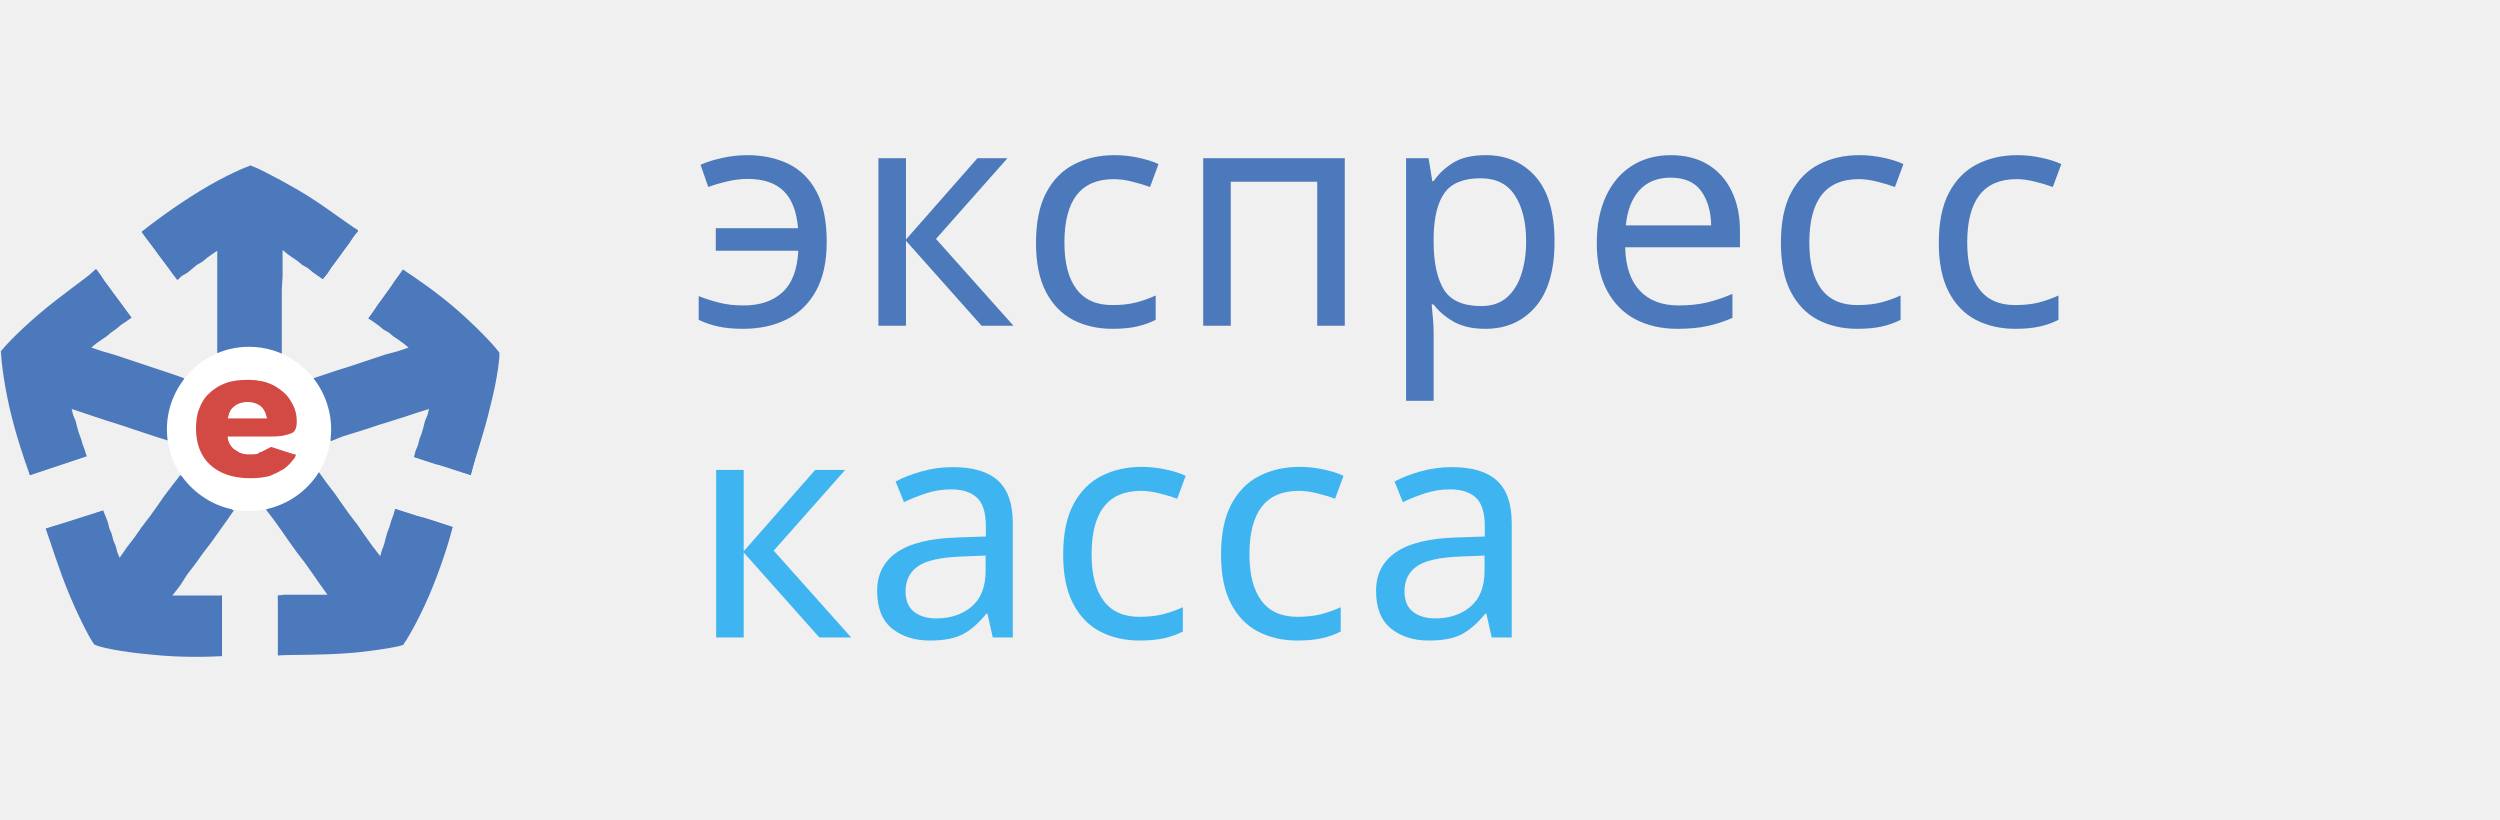
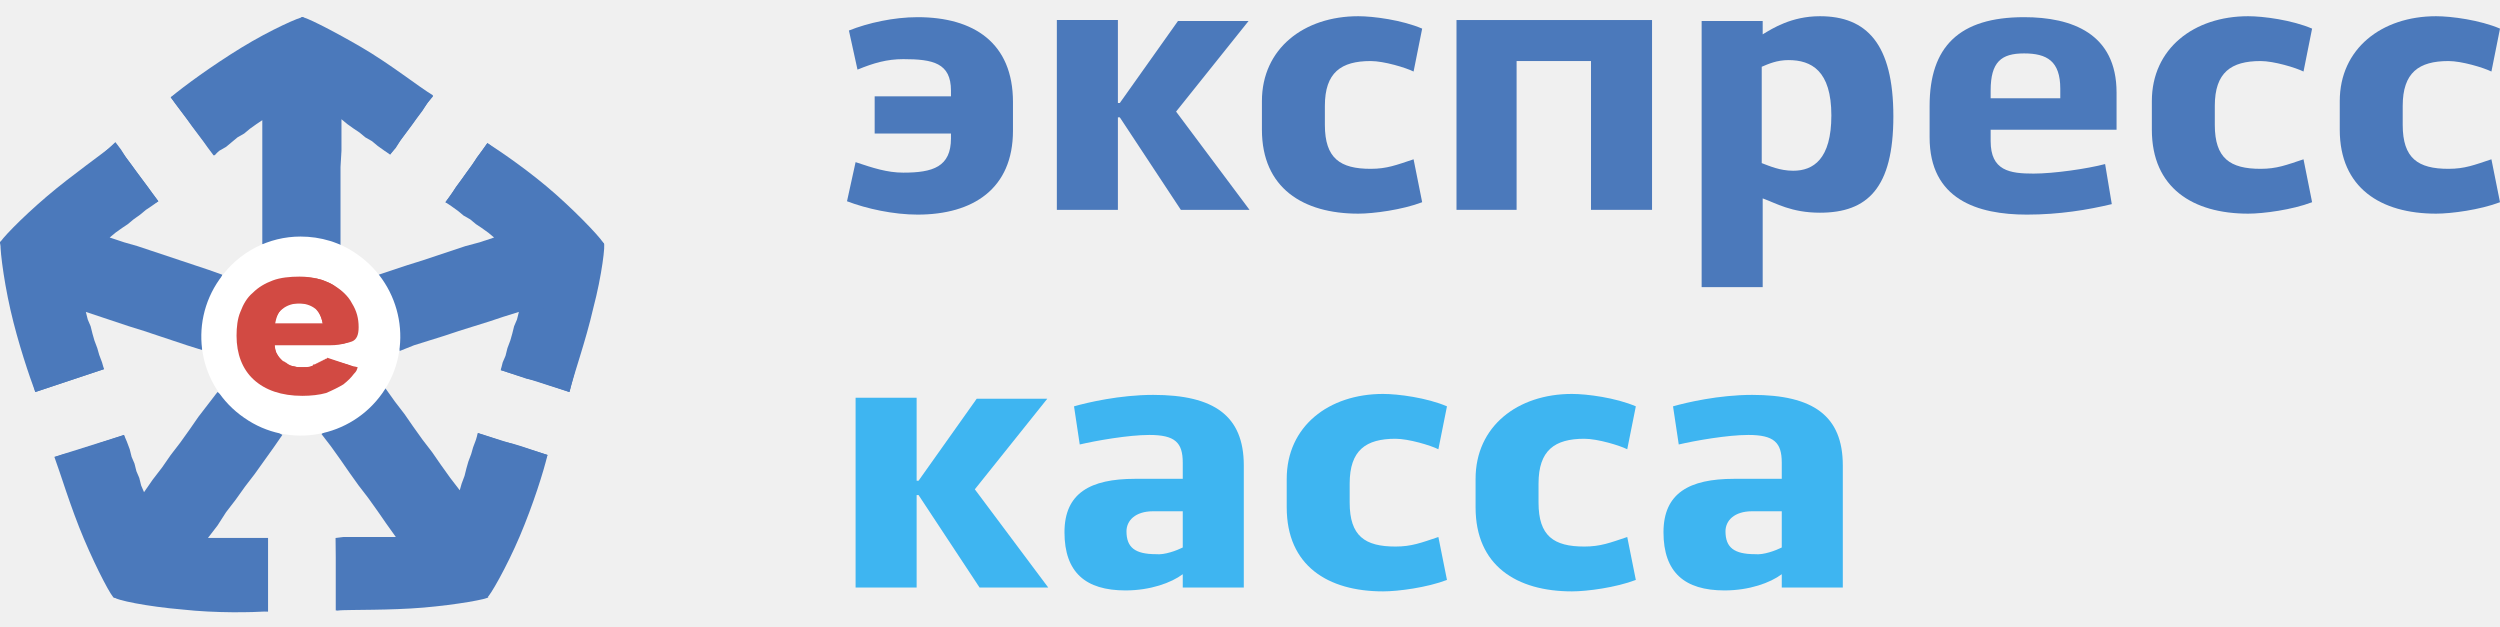
- <svg xmlns="http://www.w3.org/2000/svg" xmlns:ns1="https://boxy-svg.com" version="1.1" id="Layer_1" x="0px" y="0px" viewBox="0 0 317.6 104.1" style="enable-background:new 0 0 317.6 104.1;">
-   <defs>
-     <ns1:grid x="0" y="0" width="88.317" height="81.392" />
-   </defs>
+ <svg xmlns="http://www.w3.org/2000/svg" version="1.1" id="Layer_1" x="0px" y="0px" viewBox="-4070.8 2519.4 262.1 65.7" style="enable-background:new -4070.8 2519.4 262.1 65.7;" xml:space="preserve">
  <style type="text/css">
	.st0{fill:#4B79BB;}
- 	.st1{fill:#D24A43;}
- 	.st2{font-family:'Ekibastuz-Black';}
- 	.st3{font-size:39.741px;}
- 	.st4{letter-spacing:1;}
- 	.st5{fill:#3EB5F1;}
+ 	.st1{fill:#FFFFFF;}
+ 	.st2{fill:#D24A43;}
+ 	.st3{enable-background:new    ;}
+ 	.st4{fill:#3EB5F1;}
</style>
-   <g transform="matrix(1, 0, 0, 1, -21.1, 0.156009)">
+   <g>
    <g>
-       <polyline class="st0" points="54.9,64.6 55.9,65.9 56.9,67.3 57.8,68.6 58.8,70 59.8,71.3 60.8,72.7 61.7,74 62.7,75.4 61.9,75.4 &#10;&#09;&#09;&#09;61.1,75.4 60.3,75.4 59.5,75.4 58.7,75.4 58,75.4 57.2,75.4 56.4,75.5 56.4,76.4 56.4,77.4 56.4,78.3 56.4,79.3 56.4,80.2 &#10;&#09;&#09;&#09;56.4,81.2 56.4,82.1 56.4,83.1 58.4,82.9 60.3,82.7 62.3,82.5 64.3,82.4 66.3,82.2 68.3,82 70.3,81.8 72.3,81.7 73.1,79.8 &#10;&#09;&#09;&#09;73.9,78 74.7,76.1 75.4,74.2 76.2,72.4 77,70.5 77.8,68.7 78.6,66.8 77.7,66.5 76.8,66.2 75.9,65.9 74.9,65.6 74,65.4 73.1,65.1 &#10;&#09;&#09;&#09;72.2,64.8 71.3,64.5 71.1,65.2 70.8,66 70.6,66.7 70.3,67.5 70.1,68.2 69.9,69 69.6,69.8 69.4,70.5 68.4,69.2 67.4,67.8 &#10;&#09;&#09;&#09;66.5,66.5 65.5,65.2 64.5,63.8 63.6,62.5 62.6,61.2 61.6,59.8 &#09;&#09;" />
-       <path class="st0" d="M56.4,75.5c1.7,0.2,5.7,1.5,9.3,3c3.6,1.5,6.7,3,6.7,3.2s-3.3,0.8-6.8,1.1c-3.6,0.3-7.4,0.2-9.1,0.3" />
-       <path class="st0" d="M78.6,66.8c-0.4,1.7-1.5,5.2-2.9,8.5s-3.2,6.4-3.4,6.4c-0.2,0-0.5-3.5-0.8-7.3c-0.2-3.9-0.4-8.1-0.2-9.9" />
+       <polyline class="st0" points="-4037.1,2564.9 -4036.1,2566.2 -4035.1,2567.6 -4034.2,2568.9 -4033.2,2570.3 -4032.2,2571.6     -4031.2,2573 -4030.3,2574.3 -4029.3,2575.7 -4030.1,2575.7 -4030.9,2575.7 -4031.7,2575.7 -4032.5,2575.7 -4033.3,2575.7     -4034,2575.7 -4034.8,2575.7 -4035.6,2575.8 -4035.6,2576.7 -4035.6,2577.7 -4035.6,2578.6 -4035.6,2579.6 -4035.6,2580.5     -4035.6,2581.5 -4035.6,2582.4 -4035.6,2583.4 -4033.6,2583.2 -4031.7,2583 -4029.7,2582.8 -4027.7,2582.7 -4025.7,2582.5     -4023.7,2582.3 -4021.7,2582.1 -4019.7,2582 -4018.9,2580.1 -4018.1,2578.3 -4017.3,2576.4 -4016.6,2574.5 -4015.8,2572.7     -4015,2570.8 -4014.2,2569 -4013.4,2567.1 -4014.3,2566.8 -4015.2,2566.5 -4016.1,2566.2 -4017.1,2565.9 -4018,2565.7     -4018.9,2565.4 -4019.8,2565.1 -4020.7,2564.8 -4020.9,2565.5 -4021.2,2566.3 -4021.4,2567 -4021.7,2567.8 -4021.9,2568.5     -4022.1,2569.3 -4022.4,2570.1 -4022.6,2570.8 -4023.6,2569.5 -4024.6,2568.1 -4025.5,2566.8 -4026.5,2565.5 -4027.5,2564.1     -4028.4,2562.8 -4029.4,2561.5 -4030.4,2560.1   " />
+       <path class="st0" d="M-4035.6,2575.8c1.7,0.2,5.7,1.5,9.3,3c3.6,1.5,6.7,3,6.7,3.2s-3.3,0.8-6.8,1.1c-3.6,0.3-7.4,0.2-9.1,0.3" />
+       <path class="st0" d="M-4013.4,2567.1c-0.4,1.7-1.5,5.2-2.9,8.5c-1.4,3.3-3.2,6.4-3.4,6.4c-0.2,0-0.5-3.5-0.8-7.3    c-0.2-3.9-0.4-8.1-0.2-9.9" />
    </g>
    <g>
-       <polyline class="st0" points="63.1,55.9 64.6,55.3 66.2,54.8 67.8,54.3 69.3,53.8 70.9,53.3 72.5,52.8 74,52.3 75.6,51.8 &#10;&#09;&#09;&#09;75.4,52.6 75.1,53.3 74.9,54.1 74.7,54.8 74.4,55.6 74.2,56.4 73.9,57.1 73.7,57.9 74.6,58.2 75.5,58.5 76.4,58.8 77.3,59 &#10;&#09;&#09;&#09;78.2,59.3 79.1,59.6 80,59.9 80.9,60.2 81.4,58.3 81.8,56.3 82.3,54.4 82.7,52.4 83.2,50.5 83.6,48.5 84.1,46.6 84.5,44.6 &#10;&#09;&#09;&#09;83,43.3 81.5,42 80,40.7 78.4,39.4 76.9,38 75.4,36.7 73.9,35.4 72.3,34.1 71.8,34.8 71.2,35.6 70.7,36.4 70.1,37.2 69.6,37.9 &#10;&#09;&#09;&#09;69,38.7 68.5,39.5 67.9,40.3 68.5,40.7 69.2,41.2 69.8,41.7 70.5,42.1 71.1,42.6 71.7,43 72.4,43.5 73,44 71.5,44.5 70,44.9 &#10;&#09;&#09;&#09;68.5,45.4 67,45.9 65.5,46.4 63.9,46.9 62.4,47.4 60.9,47.9 &#09;&#09;" />
-       <path class="st0" d="M73.7,57.9c0.7-1.6,3.2-5,5.7-7.9c2.5-2.9,4.9-5.4,5.1-5.4s-0.2,3.4-1.1,6.8c-0.8,3.5-2.1,7.1-2.5,8.8" />
-       <path class="st0" d="M72.3,34.1c1.4,0.9,4.5,3,7.2,5.4c2.7,2.4,5.1,5,5,5.2c-0.1,0.2-3.5-0.6-7.2-1.5c-3.7-1-7.9-2.2-9.4-2.9" />
+       <polyline class="st0" points="-4028.9,2556.2 -4027.4,2555.6 -4025.8,2555.1 -4024.2,2554.6 -4022.7,2554.1 -4021.1,2553.6     -4019.5,2553.1 -4018,2552.6 -4016.4,2552.1 -4016.6,2552.9 -4016.9,2553.6 -4017.1,2554.4 -4017.3,2555.1 -4017.6,2555.9     -4017.8,2556.7 -4018.1,2557.4 -4018.3,2558.2 -4017.4,2558.5 -4016.5,2558.8 -4015.6,2559.1 -4014.7,2559.3 -4013.8,2559.6     -4012.9,2559.9 -4012,2560.2 -4011.1,2560.5 -4010.6,2558.6 -4010.2,2556.6 -4009.7,2554.7 -4009.3,2552.7 -4008.8,2550.8     -4008.4,2548.8 -4007.9,2546.9 -4007.5,2544.9 -4009,2543.6 -4010.5,2542.3 -4012,2541 -4013.6,2539.7 -4015.1,2538.3     -4016.6,2537 -4018.1,2535.7 -4019.7,2534.4 -4020.2,2535.1 -4020.8,2535.9 -4021.3,2536.7 -4021.9,2537.5 -4022.4,2538.2     -4023,2539 -4023.5,2539.8 -4024.1,2540.6 -4023.5,2541 -4022.8,2541.5 -4022.2,2542 -4021.5,2542.4 -4020.9,2542.9     -4020.3,2543.3 -4019.6,2543.8 -4019,2544.3 -4020.5,2544.8 -4022,2545.2 -4023.5,2545.7 -4025,2546.2 -4026.5,2546.7     -4028.1,2547.2 -4029.6,2547.7 -4031.1,2548.2   " />
+       <path class="st0" d="M-4018.3,2558.2c0.7-1.6,3.2-5,5.7-7.9c2.5-2.9,4.9-5.4,5.1-5.4c0.2,0-0.2,3.4-1.1,6.8    c-0.8,3.5-2.1,7.1-2.5,8.8" />
+       <path class="st0" d="M-4019.7,2534.4c1.4,0.9,4.5,3,7.2,5.4c2.7,2.4,5.1,5,5,5.2c-0.1,0.2-3.5-0.6-7.2-1.5c-3.7-1-7.9-2.2-9.4-2.9    " />
    </g>
    <g>
-       <polyline class="st0" points="56.9,44.8 56.9,43.2 56.9,41.5 56.9,39.9 56.9,38.2 56.9,36.6 57,34.9 57,33.3 57,31.6 57.6,32.1 &#10;&#09;&#09;&#09;58.3,32.6 58.9,33 59.5,33.5 60.2,33.9 60.8,34.4 61.5,34.9 62.1,35.3 62.7,34.6 63.2,33.8 63.8,33 64.4,32.2 64.9,31.5 &#10;&#09;&#09;&#09;65.5,30.7 66,29.9 66.6,29.2 64.9,28.1 63.2,27.1 61.5,26.1 59.8,25 58,24 56.3,23 54.6,22 52.9,20.9 51.2,22 49.4,23 47.7,24.1 &#10;&#09;&#09;&#09;46,25.1 44.3,26.1 42.5,27.2 40.8,28.2 39.1,29.3 39.6,30 40.2,30.8 40.8,31.6 41.3,32.3 41.9,33.1 42.5,33.9 43,34.6 43.6,35.4 &#10;&#09;&#09;&#09;44.2,34.9 44.9,34.5 45.5,34 46.1,33.5 46.8,33.1 47.4,32.6 48.1,32.1 48.7,31.7 48.7,33.3 48.7,34.9 48.7,36.6 48.7,38.2 &#10;&#09;&#09;&#09;48.7,39.8 48.7,41.5 48.7,43.1 48.7,44.7 &#09;&#09;" />
-       <path class="st0" d="M62.1,35.3c-1.3-1.1-3.8-4.6-5.8-7.9s-3.6-6.3-3.5-6.5s3.1,1.3,6.2,3.1s6.1,4.2,7.6,5.1" />
-       <path class="st0" d="M39.1,29.3c1.3-1.1,4.3-3.3,7.4-5.2c3.1-1.9,6.3-3.3,6.5-3.2c0.2,0.2-1.6,3.1-3.7,6.4    c-2.1,3.3-4.5,6.8-5.6,8.1" />
+       <polyline class="st0" points="-4035.1,2545.1 -4035.1,2543.5 -4035.1,2541.8 -4035.1,2540.2 -4035.1,2538.5 -4035.1,2536.9     -4035,2535.2 -4035,2533.6 -4035,2531.9 -4034.4,2532.4 -4033.7,2532.9 -4033.1,2533.3 -4032.5,2533.8 -4031.8,2534.2     -4031.2,2534.7 -4030.5,2535.2 -4029.9,2535.6 -4029.3,2534.9 -4028.8,2534.1 -4028.2,2533.3 -4027.6,2532.5 -4027.1,2531.8     -4026.5,2531 -4026,2530.2 -4025.4,2529.5 -4027.1,2528.4 -4028.8,2527.4 -4030.5,2526.4 -4032.2,2525.3 -4034,2524.3     -4035.7,2523.3 -4037.4,2522.3 -4039.1,2521.2 -4040.8,2522.3 -4042.6,2523.3 -4044.3,2524.4 -4046,2525.4 -4047.7,2526.4     -4049.5,2527.5 -4051.2,2528.5 -4052.9,2529.6 -4052.4,2530.3 -4051.8,2531.1 -4051.2,2531.9 -4050.7,2532.6 -4050.1,2533.4     -4049.5,2534.2 -4049,2534.9 -4048.4,2535.7 -4047.8,2535.2 -4047.1,2534.8 -4046.5,2534.3 -4045.9,2533.8 -4045.2,2533.4     -4044.6,2532.9 -4043.9,2532.4 -4043.3,2532 -4043.3,2533.6 -4043.3,2535.2 -4043.3,2536.9 -4043.3,2538.5 -4043.3,2540.1     -4043.3,2541.8 -4043.3,2543.4 -4043.3,2545   " />
+       <path class="st0" d="M-4029.9,2535.6c-1.3-1.1-3.8-4.6-5.8-7.9s-3.6-6.3-3.5-6.5c0.1-0.2,3.1,1.3,6.2,3.1c3.1,1.8,6.1,4.2,7.6,5.1    " />
+       <path class="st0" d="M-4052.9,2529.6c1.3-1.1,4.3-3.3,7.4-5.2c3.1-1.9,6.3-3.3,6.5-3.2c0.2,0.2-1.6,3.1-3.7,6.4    c-2.1,3.3-4.5,6.8-5.6,8.1" />
    </g>
    <g>
-       <polyline class="st0" points="44.5,47.9 43.1,47.4 41.6,46.9 40.1,46.4 38.6,45.9 37.1,45.4 35.6,44.9 34.2,44.5 32.7,44 &#10;&#09;&#09;&#09;33.3,43.5 34,43 34.6,42.6 35.2,42.1 35.9,41.6 36.5,41.1 37.1,40.7 37.8,40.2 37.2,39.4 36.7,38.7 36.1,37.9 35.5,37.1 35,36.4 &#10;&#09;&#09;&#09;34.4,35.6 33.9,34.8 33.3,34 31.8,35.4 30.3,36.7 28.8,38 27.3,39.3 25.8,40.6 24.3,41.9 22.7,43.2 21.2,44.5 21.7,46.5 &#10;&#09;&#09;&#09;22.2,48.5 22.6,50.4 23.1,52.4 23.5,54.4 24,56.3 24.4,58.3 24.9,60.2 25.8,59.9 26.7,59.6 27.6,59.3 28.5,59 29.4,58.7 &#10;&#09;&#09;&#09;30.3,58.4 31.2,58.1 32.1,57.8 31.9,57.1 31.6,56.3 31.4,55.6 31.1,54.8 30.9,54.1 30.7,53.3 30.4,52.6 30.2,51.8 31.7,52.3 &#10;&#09;&#09;&#09;33.2,52.8 34.7,53.3 36.3,53.8 37.8,54.3 39.3,54.8 40.8,55.3 42.4,55.8 &#09;&#09;" />
-       <path class="st0" d="M37.8,40.2c-1.5,0.9-5.5,2.2-9.3,3.1s-7.2,1.5-7.3,1.3c-0.1-0.2,2.2-2.6,4.9-4.9c2.7-2.3,5.9-4.5,7.2-5.6" />
-       <path class="st0" d="M24.9,60.2c-0.6-1.6-1.8-5.1-2.6-8.6c-0.8-3.5-1.2-7.1-1-7.2c0.2-0.1,2.5,2.5,4.9,5.5c2.5,3,5.1,6.4,5.9,7.9" />
+       <polyline class="st0" points="-4047.5,2548.2 -4048.9,2547.7 -4050.4,2547.2 -4051.9,2546.7 -4053.4,2546.2 -4054.9,2545.7     -4056.4,2545.2 -4057.8,2544.8 -4059.3,2544.3 -4058.7,2543.8 -4058,2543.3 -4057.4,2542.9 -4056.8,2542.4 -4056.1,2541.9     -4055.5,2541.4 -4054.9,2541 -4054.2,2540.5 -4054.8,2539.7 -4055.3,2539 -4055.9,2538.2 -4056.5,2537.4 -4057,2536.7     -4057.6,2535.9 -4058.1,2535.1 -4058.7,2534.3 -4060.2,2535.7 -4061.7,2537 -4063.2,2538.3 -4064.7,2539.6 -4066.2,2540.9     -4067.7,2542.2 -4069.3,2543.5 -4070.8,2544.8 -4070.3,2546.8 -4069.8,2548.8 -4069.4,2550.7 -4068.9,2552.7 -4068.5,2554.7     -4068,2556.6 -4067.6,2558.6 -4067.1,2560.5 -4066.2,2560.2 -4065.3,2559.9 -4064.4,2559.6 -4063.5,2559.3 -4062.6,2559     -4061.7,2558.7 -4060.8,2558.4 -4059.9,2558.1 -4060.1,2557.4 -4060.4,2556.6 -4060.6,2555.9 -4060.9,2555.1 -4061.1,2554.4     -4061.3,2553.6 -4061.6,2552.9 -4061.8,2552.1 -4060.3,2552.6 -4058.8,2553.1 -4057.3,2553.6 -4055.7,2554.1 -4054.2,2554.6     -4052.7,2555.1 -4051.2,2555.6 -4049.6,2556.1   " />
+       <path class="st0" d="M-4054.2,2540.5c-1.5,0.9-5.5,2.2-9.3,3.1c-3.8,0.9-7.2,1.5-7.3,1.3c-0.1-0.2,2.2-2.6,4.9-4.9    s5.9-4.5,7.2-5.6" />
+       <path class="st0" d="M-4067.1,2560.5c-0.6-1.6-1.8-5.1-2.6-8.6c-0.8-3.5-1.2-7.1-1-7.2c0.2-0.1,2.5,2.5,4.9,5.5    c2.5,3,5.1,6.4,5.9,7.9" />
    </g>
    <g>
-       <polyline class="st0" points="44,60.2 43,61.5 42,62.8 41.1,64.1 40.1,65.5 39.1,66.8 38.2,68.1 37.2,69.4 36.3,70.7 36,70 &#10;&#09;&#09;&#09;35.8,69.2 35.5,68.5 35.3,67.7 35,67 34.8,66.2 34.5,65.4 34.2,64.7 33.3,65 32.4,65.3 31.5,65.6 30.6,65.9 29.7,66.2 28.8,66.5 &#10;&#09;&#09;&#09;27.9,66.7 27,67 27.8,68.9 28.6,70.7 29.4,72.6 30.1,74.4 30.9,76.2 31.7,78.1 32.5,79.9 33.3,81.8 35.3,81.9 37.3,82.1 &#10;&#09;&#09;&#09;39.3,82.3 41.3,82.5 43.3,82.6 45.3,82.8 47.3,83 49.3,83.2 49.3,82.2 49.3,81.2 49.3,80.3 49.3,79.3 49.3,78.4 49.3,77.4 &#10;&#09;&#09;&#09;49.3,76.5 49.3,75.5 48.5,75.5 47.7,75.5 46.9,75.5 46.1,75.5 45.3,75.5 44.6,75.5 43.8,75.5 43,75.5 44,74.2 44.9,72.8 &#10;&#09;&#09;&#09;45.9,71.5 46.9,70.1 47.9,68.8 48.9,67.4 49.9,66 50.8,64.7 &#09;&#09;" />
-       <path class="st0" d="M34.2,64.7c0.4,1.7,0.4,5.9,0,9.8c-0.3,3.8-0.8,7.3-1,7.3c-0.2,0.1-1.8-2.9-3.2-6.2c-1.4-3.3-2.5-7-3.1-8.6" />
-       <path class="st0" d="M49.3,83.2c-1.7,0.1-5.4,0.2-9-0.2c-3.6-0.3-7.1-1-7.1-1.3c0-0.2,3.1-1.6,6.8-3c3.6-1.4,7.6-2.9,9.3-3.2" />
-     </g>
-     <g>
-       <defs>
-         <path id="SVGID_1_" d="M44.2,48.4c-3.3,4.7-2.2,11.2,2.6,14.5c4.7,3.3,11.2,2.1,14.5-2.6c3.3-4.7,2.1-11.2-2.6-14.5     c-1.8-1.3-3.9-1.9-6-1.9C49.4,43.9,46.2,45.5,44.2,48.4" />
-       </defs>
-       <path id="" d="M44.2,48.4c-3.3,4.7-2.2,11.2,2.6,14.5c4.7,3.3,11.2,2.1,14.5-2.6c3.3-4.7,2.1-11.2-2.6-14.5     c-1.8-1.3-3.9-1.9-6-1.9C49.4,43.9,46.2,45.5,44.2,48.4" transform="matrix(1, 0, 0, 1, 0, 0)" style="overflow: visible; fill: rgb(255, 255, 255);" />
+       <polyline class="st0" points="-4048,2560.5 -4049,2561.8 -4050,2563.1 -4050.9,2564.4 -4051.9,2565.8 -4052.9,2567.1     -4053.8,2568.4 -4054.8,2569.7 -4055.7,2571 -4056,2570.3 -4056.2,2569.5 -4056.5,2568.8 -4056.7,2568 -4057,2567.3     -4057.2,2566.5 -4057.5,2565.7 -4057.8,2565 -4058.7,2565.3 -4059.6,2565.6 -4060.5,2565.9 -4061.4,2566.2 -4062.3,2566.5     -4063.2,2566.8 -4064.1,2567 -4065,2567.3 -4064.2,2569.2 -4063.4,2571 -4062.6,2572.9 -4061.9,2574.7 -4061.1,2576.5     -4060.3,2578.4 -4059.5,2580.2 -4058.7,2582.1 -4056.7,2582.2 -4054.7,2582.4 -4052.7,2582.6 -4050.7,2582.8 -4048.7,2582.9     -4046.7,2583.1 -4044.7,2583.3 -4042.7,2583.5 -4042.7,2582.5 -4042.7,2581.5 -4042.7,2580.6 -4042.7,2579.6 -4042.7,2578.7     -4042.7,2577.7 -4042.7,2576.8 -4042.7,2575.8 -4043.5,2575.8 -4044.3,2575.8 -4045.1,2575.8 -4045.9,2575.8 -4046.7,2575.8     -4047.4,2575.8 -4048.2,2575.8 -4049,2575.8 -4048,2574.5 -4047.1,2573.1 -4046.1,2571.8 -4045.1,2570.4 -4044.1,2569.1     -4043.1,2567.7 -4042.1,2566.3 -4041.2,2565   " />
+       <path class="st0" d="M-4057.8,2565c0.4,1.7,0.4,5.9,0,9.8c-0.3,3.8-0.8,7.3-1,7.3c-0.2,0.1-1.8-2.9-3.2-6.2    c-1.4-3.3-2.5-7-3.1-8.6" />
+       <path class="st0" d="M-4042.7,2583.5c-1.7,0.1-5.4,0.2-9-0.2c-3.6-0.3-7.1-1-7.1-1.3c0-0.2,3.1-1.6,6.8-3c3.6-1.4,7.6-2.9,9.3-3.2    " />
    </g>
    <g>
      <g>
-         <path class="st1" d="M58.7,57.6c-0.1,0.3-0.1,0.4-0.4,0.7c-0.3,0.4-0.6,0.7-1.1,1.1c-0.5,0.3-1.1,0.6-1.8,0.9     c-0.7,0.2-1.6,0.3-2.5,0.3c-2.2,0-3.9-0.6-5.1-1.7c-1.2-1.1-1.8-2.7-1.8-4.6c0-0.9,0.1-1.8,0.4-2.5c0.3-0.8,0.7-1.5,1.3-2     c0.6-0.6,1.3-1,2.1-1.3c0.8-0.3,1.8-0.4,2.8-0.4c1.3,0,2.5,0.3,3.4,0.8c0.9,0.5,1.7,1.2,2.1,2c0.5,0.8,0.7,1.6,0.7,2.5     c0,0.8-0.2,1.3-0.7,1.5c-0.5,0.2-1.2,0.3-2.1,0.3h-6.6c0,0.7,0.2,1.3,0.5,1.9c0.3,0.5,0.7,0.9,1.2,1.2c0.5,0.3,1,0.4,1.7,0.4     c0.4,0,0.8,0,1.1-0.1c0.3-0.1,0.7-0.2,1-0.4c0.3-0.2,0.6-0.4,0.9-0.6c0.3-0.2,0.2-0.1,0.6-0.5 M49.6,53.3h6.1     c-0.1-1.1-0.4-1.8-0.9-2.4c-0.5-0.5-1.3-0.8-2.1-0.8c-0.8,0-1.5,0.3-2.1,0.8C50,51.5,49.7,52.3,49.6,53.3z" />
+         <path id="SVGID_1_" class="st1" d="M-4047.8,2548.7c-3.3,4.7-2.2,11.2,2.6,14.5c4.7,3.3,11.2,2.1,14.5-2.6     c3.3-4.7,2.1-11.2-2.6-14.5c-1.8-1.3-3.9-1.9-6-1.9C-4042.6,2544.2-4045.8,2545.8-4047.8,2548.7" />
+       </g>
+     </g>
+     <g>
+       <g>
+         <path class="st2" d="M-4033.3,2557.9c-0.1,0.3-0.1,0.4-0.4,0.7c-0.3,0.4-0.6,0.7-1.1,1.1c-0.5,0.3-1.1,0.6-1.8,0.9     c-0.7,0.2-1.6,0.3-2.5,0.3c-2.2,0-3.9-0.6-5.1-1.7c-1.2-1.1-1.8-2.7-1.8-4.6c0-0.9,0.1-1.8,0.4-2.5c0.3-0.8,0.7-1.5,1.3-2     c0.6-0.6,1.3-1,2.1-1.3c0.8-0.3,1.8-0.4,2.8-0.4c1.3,0,2.5,0.3,3.4,0.8c0.9,0.5,1.7,1.2,2.1,2c0.5,0.8,0.7,1.6,0.7,2.5     c0,0.8-0.2,1.3-0.7,1.5s-1.2,0.3-2.1,0.3h-6.6c0,0.7,0.2,1.3,0.5,1.9c0.3,0.5,0.7,0.9,1.2,1.2c0.5,0.3,1,0.4,1.7,0.4     c0.4,0,0.8,0,1.1-0.1c0.3-0.1,0.7-0.2,1-0.4s0.6-0.4,0.9-0.6c0.3-0.2,0.2-0.1,0.6-0.5 M-4042.4,2553.6h6.1     c-0.1-1.1-0.4-1.8-0.9-2.4c-0.5-0.5-1.3-0.8-2.1-0.8s-1.5,0.3-2.1,0.8C-4042,2551.8-4042.3,2552.6-4042.4,2553.6z" />
      </g>
      <g>
        <g>
          <g>
            <g>
-               <path class="st1" d="M57.8,58.1c-0.2,0.3-0.5,0.7-1,1c-0.4,0.3-1,0.6-1.6,0.8c-0.7,0.2-1.4,0.3-2.3,0.3c-2,0-3.5-0.5-4.6-1.5        c-1.1-1-1.6-2.4-1.6-4.2c0-0.8,0.1-1.6,0.4-2.3c0.3-0.7,0.7-1.3,1.2-1.8c0.5-0.5,1.1-0.9,1.9-1.2c0.8-0.3,1.6-0.4,2.5-0.4        c1.2,0,2.2,0.2,3.1,0.7c0.9,0.5,1.5,1.1,1.9,1.8c0.4,0.7,0.6,1.5,0.6,2.2c0,0.7-0.2,1.2-0.7,1.4c-0.4,0.2-1.1,0.3-1.9,0.3h-6        c0,0.6,0.1,1.2,0.4,1.7c0.3,0.5,0.6,0.9,1.1,1.1c0.5,0.2,0.9,0.4,1.5,0.4c0.4,0,0.7,0,1-0.1c0.3-0.1,0.6-0.2,0.9-0.4        c0.3-0.2,0.5-0.3,0.8-0.5 M49.8,53.5h5.5c-0.1-1-0.4-1.7-0.8-2.1c-0.5-0.5-1.1-0.7-1.9-0.7c-0.8,0-1.4,0.2-1.9,0.7        C50.2,51.9,49.9,52.6,49.8,53.5z" />
+               <path class="st2" d="M-4034.2,2558.4c-0.2,0.3-0.5,0.7-1,1c-0.4,0.3-1,0.6-1.6,0.8c-0.7,0.2-1.4,0.3-2.3,0.3        c-2,0-3.5-0.5-4.6-1.5c-1.1-1-1.6-2.4-1.6-4.2c0-0.8,0.1-1.6,0.4-2.3s0.7-1.3,1.2-1.8s1.1-0.9,1.9-1.2s1.6-0.4,2.5-0.4        c1.2,0,2.2,0.2,3.1,0.7c0.9,0.5,1.5,1.1,1.9,1.8c0.4,0.7,0.6,1.5,0.6,2.2c0,0.7-0.2,1.2-0.7,1.4c-0.4,0.2-1.1,0.3-1.9,0.3h-6        c0,0.6,0.1,1.2,0.4,1.7s0.6,0.9,1.1,1.1s0.9,0.4,1.5,0.4c0.4,0,0.7,0,1-0.1c0.3-0.1,0.6-0.2,0.9-0.4s0.5-0.3,0.8-0.5         M-4042.2,2553.8h5.5c-0.1-1-0.4-1.7-0.8-2.1c-0.5-0.5-1.1-0.7-1.9-0.7s-1.4,0.2-1.9,0.7S-4042.1,2552.9-4042.2,2553.8z" />
            </g>
            <g>
-               <path class="st1" d="M58.2,57.5c-0.1,0.1-0.2,0.5-0.3,0.6s-0.4,0.2-0.5,0.2s-0.2,0.1-0.3,0.2s-0.2-0.1-0.3,0        c-0.1,0.1-0.2,0.1-0.3,0.2c-0.1,0.1-0.3,0.1-0.4,0.2c-0.1,0.1-0.3,0.1-0.4,0.2c-0.2,0.1-0.3,0.1-0.5,0.2        c-0.2,0.1-0.3,0.1-0.5,0.1c-0.2,0-0.4,0.1-0.6,0.1c-0.2,0-0.4,0-0.6,0.1s-0.4,0-0.6,0c-0.5,0-1,0-1.4-0.1        c-0.4-0.1-0.8-0.2-1.2-0.3c-0.4-0.1-0.7-0.3-1.1-0.5c-0.3-0.2-0.6-0.4-0.9-0.7c-0.3-0.3-0.5-0.5-0.7-0.8        c-0.2-0.3-0.4-0.6-0.5-1c-0.1-0.3-0.2-0.7-0.3-1.1c-0.1-0.4-0.1-0.8-0.1-1.2c0-0.2,0-0.4,0-0.6s0-0.4,0.1-0.6s0.1-0.4,0.1-0.6        c0.1-0.2,0.1-0.4,0.2-0.5c0.1-0.2,0.1-0.3,0.2-0.5s0.2-0.3,0.3-0.5c0.1-0.1,0.2-0.3,0.3-0.4s0.2-0.3,0.4-0.4        c0.1-0.1,0.3-0.2,0.4-0.4c0.1-0.1,0.3-0.2,0.5-0.3c0.2-0.1,0.3-0.2,0.5-0.3c0.2-0.1,0.4-0.2,0.5-0.2c0.2-0.1,0.4-0.1,0.6-0.2        c0.2,0,0.4-0.1,0.6-0.1s0.4-0.1,0.6-0.1c0.2,0,0.4,0,0.7,0c0.3,0,0.6,0,0.9,0c0.3,0,0.5,0.1,0.8,0.1c0.3,0.1,0.5,0.1,0.7,0.2        c0.2,0.1,0.5,0.2,0.7,0.3c0.2,0.1,0.4,0.2,0.6,0.4s0.4,0.3,0.5,0.4c0.2,0.1,0.3,0.3,0.4,0.5s0.3,0.3,0.4,0.5        c0.1,0.2,0.2,0.4,0.3,0.5s0.1,0.4,0.2,0.5c0.1,0.2,0.1,0.4,0.1,0.6s0,0.4,0,0.6c0,0.2,0,0.3,0,0.5c0,0.1-0.1,0.3-0.1,0.4        c-0.1,0.1-0.1,0.2-0.2,0.3c-0.1,0.1-0.2,0.1-0.3,0.2c-0.1,0.1-0.2,0.1-0.4,0.1c-0.1,0-0.3,0.1-0.4,0.1c-0.2,0-0.3,0-0.5,0.1        c-0.2,0-0.4,0-0.6,0h-1.5h-1.5h-1.5h-1.5c0,0.2,0,0.3,0,0.5c0,0.1,0,0.3,0.1,0.4c0,0.1,0.1,0.3,0.1,0.4        c0.1,0.1,0.1,0.3,0.2,0.4c0.1,0.1,0.1,0.2,0.2,0.3c0.1,0.1,0.2,0.2,0.3,0.3c0.1,0.1,0.2,0.2,0.3,0.2c0.1,0.1,0.2,0.1,0.3,0.2        c0.1,0.1,0.2,0.1,0.3,0.2c0.1,0,0.2,0.1,0.4,0.1c0.1,0,0.3,0.1,0.4,0.1c0.1,0,0.3,0,0.4,0c0.1,0,0.2,0,0.3,0        c0.1,0,0.2,0,0.3,0c0.1,0,0.2,0,0.2,0s0.2,0,0.2-0.1c0.1,0,0.2,0,0.2-0.1s0.1-0.1,0.2-0.1c0.1,0,0.1-0.1,0.2-0.1        c0.1,0,0.1-0.1,0.2-0.1c0.1,0,0.1-0.1,0.2-0.1c0.1,0,0.1-0.1,0.2-0.1c0.1,0,0.1-0.1,0.2-0.1c0.1,0,0.1-0.1,0.2-0.1        c0.1,0,0.1,0,0.1-0.1 M49.8,53.1h1.4h1.4H54h1.4c0-0.2-0.1-0.5-0.1-0.7c0-0.2-0.1-0.4-0.2-0.6s-0.2-0.3-0.2-0.5        c-0.1-0.1-0.2-0.3-0.3-0.4c-0.1-0.1-0.3-0.2-0.4-0.3c-0.1-0.1-0.3-0.2-0.5-0.2c-0.2-0.1-0.3-0.1-0.5-0.1c-0.2,0-0.4,0-0.6,0        c-0.2,0-0.4,0-0.5,0c-0.2,0-0.3,0.1-0.5,0.1s-0.3,0.1-0.4,0.2c-0.1,0.1-0.3,0.2-0.4,0.3c-0.1,0.1-0.2,0.3-0.3,0.4        c-0.1,0.1-0.2,0.3-0.3,0.5c-0.1,0.2-0.1,0.4-0.2,0.6C49.9,52.7,49.8,52.9,49.8,53.1z" />
+               <path class="st2" d="M-4033.8,2557.8c-0.1,0.1-0.2,0.5-0.3,0.6c-0.1,0.1-0.4,0.2-0.5,0.2s-0.2,0.1-0.3,0.2        c-0.1,0.1-0.2-0.1-0.3,0c-0.1,0.1-0.2,0.1-0.3,0.2c-0.1,0.1-0.3,0.1-0.4,0.2c-0.1,0.1-0.3,0.1-0.4,0.2        c-0.2,0.1-0.3,0.1-0.5,0.2c-0.2,0.1-0.3,0.1-0.5,0.1s-0.4,0.1-0.6,0.1s-0.4,0-0.6,0.1c-0.2,0.1-0.4,0-0.6,0        c-0.5,0-1,0-1.4-0.1c-0.4-0.1-0.8-0.2-1.2-0.3c-0.4-0.1-0.7-0.3-1.1-0.5c-0.3-0.2-0.6-0.4-0.9-0.7c-0.3-0.3-0.5-0.5-0.7-0.8        s-0.4-0.6-0.5-1c-0.1-0.3-0.2-0.7-0.3-1.1c-0.1-0.4-0.1-0.8-0.1-1.2c0-0.2,0-0.4,0-0.6c0-0.2,0-0.4,0.1-0.6        c0.1-0.2,0.1-0.4,0.1-0.6c0.1-0.2,0.1-0.4,0.2-0.5c0.1-0.2,0.1-0.3,0.2-0.5c0.1-0.2,0.2-0.3,0.3-0.5c0.1-0.1,0.2-0.3,0.3-0.4        s0.2-0.3,0.4-0.4c0.1-0.1,0.3-0.2,0.4-0.4c0.1-0.1,0.3-0.2,0.5-0.3c0.2-0.1,0.3-0.2,0.5-0.3c0.2-0.1,0.4-0.2,0.5-0.2        c0.2-0.1,0.4-0.1,0.6-0.2c0.2,0,0.4-0.1,0.6-0.1s0.4-0.1,0.6-0.1c0.2,0,0.4,0,0.7,0s0.6,0,0.9,0s0.5,0.1,0.8,0.1        c0.3,0.1,0.5,0.1,0.7,0.2c0.2,0.1,0.5,0.2,0.7,0.3c0.2,0.1,0.4,0.2,0.6,0.4s0.4,0.3,0.5,0.4c0.2,0.1,0.3,0.3,0.4,0.5        c0.1,0.2,0.3,0.3,0.4,0.5c0.1,0.2,0.2,0.4,0.3,0.5c0.1,0.1,0.1,0.4,0.2,0.5c0.1,0.2,0.1,0.4,0.1,0.6s0,0.4,0,0.6        c0,0.2,0,0.3,0,0.5c0,0.1-0.1,0.3-0.1,0.4c-0.1,0.1-0.1,0.2-0.2,0.3c-0.1,0.1-0.2,0.1-0.3,0.2c-0.1,0.1-0.2,0.1-0.4,0.1        c-0.1,0-0.3,0.1-0.4,0.1c-0.2,0-0.3,0-0.5,0.1c-0.2,0-0.4,0-0.6,0h-1.5h-1.5h-1.5h-1.5c0,0.2,0,0.3,0,0.5c0,0.1,0,0.3,0.1,0.4        c0,0.1,0.1,0.3,0.1,0.4c0.1,0.1,0.1,0.3,0.2,0.4c0.1,0.1,0.1,0.2,0.2,0.3c0.1,0.1,0.2,0.2,0.3,0.3c0.1,0.1,0.2,0.2,0.3,0.2        c0.1,0.1,0.2,0.1,0.3,0.2c0.1,0.1,0.2,0.1,0.3,0.2c0.1,0,0.2,0.1,0.4,0.1c0.1,0,0.3,0.1,0.4,0.1s0.3,0,0.4,0        c0.1,0,0.2,0,0.3,0c0.1,0,0.2,0,0.3,0s0.2,0,0.2,0s0.2,0,0.2-0.1c0.1,0,0.2,0,0.2-0.1c0-0.1,0.1-0.1,0.2-0.1        c0.1,0,0.1-0.1,0.2-0.1s0.1-0.1,0.2-0.1c0.1,0,0.1-0.1,0.2-0.1c0.1,0,0.1-0.1,0.2-0.1c0.1,0,0.1-0.1,0.2-0.1s0.1-0.1,0.2-0.1        c0.1,0,0.1,0,0.1-0.1 M-4042.2,2553.4h1.4h1.4h1.4h1.4c0-0.2-0.1-0.5-0.1-0.7s-0.1-0.4-0.2-0.6c-0.1-0.2-0.2-0.3-0.2-0.5        c-0.1-0.1-0.2-0.3-0.3-0.4c-0.1-0.1-0.3-0.2-0.4-0.3c-0.1-0.1-0.3-0.2-0.5-0.2c-0.2-0.1-0.3-0.1-0.5-0.1s-0.4,0-0.6,0        s-0.4,0-0.5,0c-0.2,0-0.3,0.1-0.5,0.1s-0.3,0.1-0.4,0.2c-0.1,0.1-0.3,0.2-0.4,0.3c-0.1,0.1-0.2,0.3-0.3,0.4        c-0.1,0.1-0.2,0.3-0.3,0.5c-0.1,0.2-0.1,0.4-0.2,0.6C-4042.1,2553-4042.2,2553.2-4042.2,2553.4z" />
            </g>
          </g>
          <g>
            <g>
-               <path class="st1" d="M57.6,58.1c-0.2,0.3-0.5,0.7-1,1c-0.4,0.3-1,0.6-1.6,0.8c-0.7,0.2-1.4,0.3-2.3,0.3c-2,0-3.5-0.5-4.6-1.5        c-1.1-1-1.6-2.4-1.6-4.2c0-0.8,0.1-1.6,0.4-2.3c0.3-0.7,0.7-1.3,1.2-1.8c0.5-0.5,1.1-0.9,1.9-1.2c0.8-0.3,1.6-0.4,2.5-0.4        c1.2,0,2.2,0.2,3.1,0.7c0.9,0.5,1.5,1.1,1.9,1.8c0.4,0.7,0.6,1.5,0.6,2.2c0,0.7-0.2,1.2-0.7,1.4c-0.4,0.2-1.1,0.3-1.9,0.3h-6        c0,0.6,0.1,1.2,0.4,1.7c0.3,0.5,0.6,0.9,1.1,1.1c0.5,0.2,0.9,0.4,1.5,0.4c0.4,0,0.7,0,1-0.1c0.3-0.1,0.6-0.2,0.9-0.4        c0.3-0.2,0.5-0.3,0.8-0.5 M49.6,53.5h5.5c-0.1-1-0.4-1.7-0.8-2.1c-0.5-0.5-1.1-0.7-1.9-0.7c-0.8,0-1.4,0.2-1.9,0.7        C50,51.9,49.7,52.6,49.6,53.5z" />
+               <path class="st2" d="M-4034.4,2558.4c-0.2,0.3-0.5,0.7-1,1c-0.4,0.3-1,0.6-1.6,0.8c-0.7,0.2-1.4,0.3-2.3,0.3        c-2,0-3.5-0.5-4.6-1.5c-1.1-1-1.6-2.4-1.6-4.2c0-0.8,0.1-1.6,0.4-2.3s0.7-1.3,1.2-1.8s1.1-0.9,1.9-1.2s1.6-0.4,2.5-0.4        c1.2,0,2.2,0.2,3.1,0.7c0.9,0.5,1.5,1.1,1.9,1.8c0.4,0.7,0.6,1.5,0.6,2.2c0,0.7-0.2,1.2-0.7,1.4c-0.4,0.2-1.1,0.3-1.9,0.3h-6        c0,0.6,0.1,1.2,0.4,1.7s0.6,0.9,1.1,1.1s0.9,0.4,1.5,0.4c0.4,0,0.7,0,1-0.1c0.3-0.1,0.6-0.2,0.9-0.4s0.5-0.3,0.8-0.5         M-4042.4,2553.8h5.5c-0.1-1-0.4-1.7-0.8-2.1c-0.5-0.5-1.1-0.7-1.9-0.7s-1.4,0.2-1.9,0.7S-4042.3,2552.9-4042.4,2553.8z" />
            </g>
            <g>
-               <path class="st1" d="M57.6,57.5c-0.2,0.3-0.5,0.6-1,0.9c-0.4,0.3-1,0.5-1.6,0.7c-0.7,0.2-1.4,0.3-2.3,0.3        c-2,0-3.5-0.5-4.6-1.4c-1.1-0.9-1.6-2.2-1.6-3.7c0-0.7,0.1-1.4,0.4-2.1c0.3-0.6,0.7-1.2,1.2-1.6c0.5-0.5,1.1-0.8,1.9-1        c0.8-0.2,1.6-0.4,2.5-0.4c1.2,0,2.2,0.2,3.1,0.6c0.9,0.4,1.5,0.9,1.9,1.6c0.4,0.7,0.6,1.3,0.6,2c0,0.6-0.2,1-0.7,1.2        c-0.4,0.2-1.1,0.3-1.9,0.3h-6c0,0.6,0.1,1.1,0.4,1.5c0.3,0.4,0.6,0.8,1.1,1c0.5,0.2,0.8,0.5,1.4,0.5c0.4,0,0.8,0.1,1.2,0.1        c0.3-0.1,1,0,1.3-0.2c0.3-0.2,0.7-0.6,0.9-0.8 M49.6,53.4h5.5c-0.1-0.9-0.4-1.5-0.8-1.9c-0.5-0.4-1.1-0.6-1.9-0.6        c-0.8,0-1.4,0.2-1.9,0.6C50,51.9,49.7,52.6,49.6,53.4z" />
+               <path class="st2" d="M-4034.4,2557.8c-0.2,0.3-0.5,0.6-1,0.9c-0.4,0.3-1,0.5-1.6,0.7c-0.7,0.2-1.4,0.3-2.3,0.3        c-2,0-3.5-0.5-4.6-1.4c-1.1-0.9-1.6-2.2-1.6-3.7c0-0.7,0.1-1.4,0.4-2.1c0.3-0.6,0.7-1.2,1.2-1.6c0.5-0.5,1.1-0.8,1.9-1        c0.8-0.2,1.6-0.4,2.5-0.4c1.2,0,2.2,0.2,3.1,0.6c0.9,0.4,1.5,0.9,1.9,1.6c0.4,0.7,0.6,1.3,0.6,2c0,0.6-0.2,1-0.7,1.2        c-0.4,0.2-1.1,0.3-1.9,0.3h-6c0,0.6,0.1,1.1,0.4,1.5c0.3,0.4,0.6,0.8,1.1,1s0.8,0.5,1.4,0.5c0.4,0,0.8,0.1,1.2,0.1        c0.3-0.1,1,0,1.3-0.2c0.3-0.2,0.7-0.6,0.9-0.8 M-4042.4,2553.7h5.5c-0.1-0.9-0.4-1.5-0.8-1.9c-0.5-0.4-1.1-0.6-1.9-0.6        s-1.4,0.2-1.9,0.6C-4042,2552.2-4042.3,2552.9-4042.4,2553.7z" />
            </g>
          </g>
        </g>
        <g>
          <g>
            <g>
-               <path class="st1" d="M58,57.9c-0.2,0.3-0.5,0.7-1,1c-0.4,0.3-1,0.6-1.6,0.8C54.7,59.9,54,60,53.1,60c-2,0-3.5-0.5-4.6-1.5        c-1.1-1-1.6-2.4-1.6-4.2c0-0.8,0.1-1.6,0.4-2.3c0.3-0.7,0.7-1.3,1.2-1.8c0.5-0.5,1.1-0.9,1.9-1.2c0.8-0.3,1.6-0.4,2.5-0.4        c1.2,0,2.2,0.2,3.1,0.7c0.9,0.5,1.5,1.1,1.9,1.8c0.4,0.7,0.6,1.5,0.6,2.2c0,0.7-0.2,1.2-0.7,1.4C57.4,54.9,56.8,55,56,55h-6        c0,0.6,0.1,1.2,0.4,1.7c0.3,0.5,0.6,0.9,1.1,1.1c0.5,0.2,0.9,0.4,1.5,0.4c0.4,0,0.7,0,1-0.1c0.3-0.1,0.6-0.2,0.9-0.4        c0.3-0.2,0.5-0.3,0.8-0.5 M50,53.4h5.5c-0.1-1-0.4-1.7-0.8-2.1c-0.5-0.5-1.1-0.7-1.9-0.7c-0.8,0-1.4,0.2-1.9,0.7        C50.4,51.7,50.1,52.4,50,53.4z" />
+               <path class="st2" d="M-4034,2558.2c-0.2,0.3-0.5,0.7-1,1c-0.4,0.3-1,0.6-1.6,0.8c-0.7,0.2-1.4,0.3-2.3,0.3        c-2,0-3.5-0.5-4.6-1.5c-1.1-1-1.6-2.4-1.6-4.2c0-0.8,0.1-1.6,0.4-2.3c0.3-0.7,0.7-1.3,1.2-1.8s1.1-0.9,1.9-1.2        s1.6-0.4,2.5-0.4c1.2,0,2.2,0.2,3.1,0.7c0.9,0.5,1.5,1.1,1.9,1.8c0.4,0.7,0.6,1.5,0.6,2.2c0,0.7-0.2,1.2-0.7,1.4        c-0.4,0.2-1,0.3-1.8,0.3h-6c0,0.6,0.1,1.2,0.4,1.7s0.6,0.9,1.1,1.1c0.5,0.2,0.9,0.4,1.5,0.4c0.4,0,0.7,0,1-0.1        c0.3-0.1,0.6-0.2,0.9-0.4s0.5-0.3,0.8-0.5 M-4042,2553.7h5.5c-0.1-1-0.4-1.7-0.8-2.1c-0.5-0.5-1.1-0.7-1.9-0.7        c-0.8,0-1.4,0.2-1.9,0.7C-4041.6,2552-4041.9,2552.7-4042,2553.7z" />
            </g>
            <g>
-               <path class="st1" d="M57,58.4c-0.4,0.3-1,0.6-1.6,0.8c-0.7,0.2-1.4,0.3-2.3,0.3c-2,0-3.5-0.5-4.6-1.5c-1.1-1-1.6-2.4-1.6-4.1        c0-0.8,0.1-1.6,0.4-2.3c0.3-0.7,0.7-1.3,1.2-1.8c0.5-0.5,1.1-0.9,1.9-1.1c0.8-0.3,1.6-0.4,2.5-0.4c1.2,0,2.2,0.2,3.1,0.7        c0.9,0.5,1.5,1,1.9,1.8c0.4,0.7,0.6,1.5,0.6,2.2c0,0.7-0.2,1.1-0.7,1.3c-0.4,0.2-1.1,0.3-1.9,0.3h-6c0,0.6,0.1,1.2,0.4,1.7        c0.3,0.5,0.6,0.8,1.1,1.1c0.5,0.2,0.9,0.4,1.5,0.4c0.4,0,0.7,0,1-0.1c0.3-0.1,0.6-0.2,0.9-0.4 M50,53h5.5        c-0.1-0.9-0.4-1.6-0.8-2.1c-0.5-0.5-1.1-0.7-1.9-0.7c-0.8,0-1.4,0.2-1.9,0.7C50.4,51.4,50.1,52.1,50,53z" />
+               <path class="st2" d="M-4035,2558.7c-0.4,0.3-1,0.6-1.6,0.8c-0.7,0.2-1.4,0.3-2.3,0.3c-2,0-3.5-0.5-4.6-1.5        c-1.1-1-1.6-2.4-1.6-4.1c0-0.8,0.1-1.6,0.4-2.3c0.3-0.7,0.7-1.3,1.2-1.8s1.1-0.9,1.9-1.1c0.8-0.3,1.6-0.4,2.5-0.4        c1.2,0,2.2,0.2,3.1,0.7c0.9,0.5,1.5,1,1.9,1.8c0.4,0.7,0.6,1.5,0.6,2.2s-0.2,1.1-0.7,1.3c-0.4,0.2-1.1,0.3-1.9,0.3h-6        c0,0.6,0.1,1.2,0.4,1.7c0.3,0.5,0.6,0.8,1.1,1.1c0.5,0.2,0.9,0.4,1.5,0.4c0.4,0,0.7,0,1-0.1s0.6-0.2,0.9-0.4 M-4042,2553.3        h5.5c-0.1-0.9-0.4-1.6-0.8-2.1c-0.5-0.5-1.1-0.7-1.9-0.7c-0.8,0-1.4,0.2-1.9,0.7S-4041.9,2552.4-4042,2553.3z" />
            </g>
          </g>
          <g>
            <g>
-               <path class="st1" d="M58,57.5c0,0.3,0,0.3-0.2,0.7c-0.2,0.3-0.5,0.7-1,1c-0.4,0.3-1,0.6-1.6,0.8c-0.7,0.2-1.4,0.3-2.3,0.3        c-2,0-3.5-0.5-4.6-1.5c-1.1-1-1.6-2.4-1.6-4.2c0-0.8,0.1-1.6,0.4-2.3c0.3-0.7,0.7-1.3,1.2-1.8c0.5-0.5,1.1-0.9,1.9-1.2        c0.8-0.3,1.6-0.4,2.5-0.4c1.2,0,2.2,0.2,3.1,0.7c0.9,0.5,1.5,1.1,1.9,1.8c0.4,0.7,0.6,1.5,0.6,2.2c0,0.7-0.2,1.2-0.7,1.4        c-0.4,0.2-1.1,0.3-1.9,0.3h-6c0,0.6,0.1,1.2,0.4,1.7c0.3,0.5,0.6,0.9,1.1,1.1c0.5,0.2,0.9,0.4,1.5,0.4c0.4,0,0.7,0,1-0.1        c0.3-0.1,0.6-0.2,0.9-0.4c0.3-0.2,0.5-0.3,0.8-0.5c0.2-0.2,0.2-0.1,0.5-0.5 M49.8,53.6h5.5c-0.1-1-0.4-1.7-0.8-2.1        c-0.5-0.5-1.1-0.7-1.9-0.7c-0.8,0-1.4,0.2-1.9,0.7C50.2,51.9,49.9,52.7,49.8,53.6z" />
+               <path class="st2" d="M-4034,2557.8c0,0.3,0,0.3-0.2,0.7c-0.2,0.3-0.5,0.7-1,1c-0.4,0.3-1,0.6-1.6,0.8        c-0.7,0.2-1.4,0.3-2.3,0.3c-2,0-3.5-0.5-4.6-1.5c-1.1-1-1.6-2.4-1.6-4.2c0-0.8,0.1-1.6,0.4-2.3c0.3-0.7,0.7-1.3,1.2-1.8        s1.1-0.9,1.9-1.2c0.8-0.3,1.6-0.4,2.5-0.4c1.2,0,2.2,0.2,3.1,0.7c0.9,0.5,1.5,1.1,1.9,1.8s0.6,1.5,0.6,2.2        c0,0.7-0.2,1.2-0.7,1.4c-0.4,0.2-1.1,0.3-1.9,0.3h-6c0,0.6,0.1,1.2,0.4,1.7s0.6,0.9,1.1,1.1c0.5,0.2,0.9,0.4,1.5,0.4        c0.4,0,0.7,0,1-0.1c0.3-0.1,0.6-0.2,0.9-0.4s0.5-0.3,0.8-0.5c0.2-0.2,0.2-0.1,0.5-0.5 M-4042.2,2553.9h5.5        c-0.1-1-0.4-1.7-0.8-2.1c-0.5-0.5-1.1-0.7-1.9-0.7s-1.4,0.2-1.9,0.7C-4041.8,2552.2-4042.1,2553-4042.2,2553.9z" />
            </g>
            <g>
-               <path class="st1" d="M57.9,57.4c-0.2,0.3-0.5,0.6-1,0.9c-0.4,0.3-1,0.5-1.6,0.7c-0.7,0.2-1.4,0.3-2.3,0.3        c-2,0-3.5-0.5-4.6-1.4c-1.1-0.9-1.6-2.2-1.6-3.7c0-0.7,0.1-1.4,0.4-2.1c0.3-0.6,0.7-1.2,1.2-1.6c0.5-0.5,1.1-0.8,1.9-1        c0.8-0.2,1.6-0.4,2.5-0.4c1.2,0,2.2,0.2,3.1,0.6c0.9,0.4,1.5,0.9,1.9,1.6c0.4,0.7,0.6,1.3,0.6,2c0,0.6-0.2,1-0.7,1.2        c-0.4,0.2-1.1,0.3-1.9,0.3h-6c0,0.6,0.1,1.1,0.4,1.5c0.3,0.4,0.6,0.8,1.1,1c0.5,0.2,0.9,0.3,1.5,0.3c0.4,0,0.7,0,1-0.1        c0.3-0.1,0.6-0.2,0.9-0.3c0.3-0.2,0.5-0.3,0.8-0.5 M49.9,53.4h5.5c-0.1-0.9-0.4-1.5-0.8-1.9c-0.5-0.4-1.1-0.6-1.9-0.6        c-0.8,0-1.4,0.2-1.9,0.6C50.3,51.9,50,52.5,49.9,53.4z" />
+               <path class="st2" d="M-4034.1,2557.7c-0.2,0.3-0.5,0.6-1,0.9c-0.4,0.3-1,0.5-1.6,0.7c-0.7,0.2-1.4,0.3-2.3,0.3        c-2,0-3.5-0.5-4.6-1.4c-1.1-0.9-1.6-2.2-1.6-3.7c0-0.7,0.1-1.4,0.4-2.1c0.3-0.6,0.7-1.2,1.2-1.6c0.5-0.5,1.1-0.8,1.9-1        c0.8-0.2,1.6-0.4,2.5-0.4c1.2,0,2.2,0.2,3.1,0.6c0.9,0.4,1.5,0.9,1.9,1.6c0.4,0.7,0.6,1.3,0.6,2c0,0.6-0.2,1-0.7,1.2        c-0.4,0.2-1.1,0.3-1.9,0.3h-6c0,0.6,0.1,1.1,0.4,1.5c0.3,0.4,0.6,0.8,1.1,1c0.5,0.2,0.9,0.3,1.5,0.3c0.4,0,0.7,0,1-0.1        c0.3-0.1,0.6-0.2,0.9-0.3c0.3-0.2,0.5-0.3,0.8-0.5 M-4042.1,2553.7h5.5c-0.1-0.9-0.4-1.5-0.8-1.9c-0.5-0.4-1.1-0.6-1.9-0.6        s-1.4,0.2-1.9,0.6C-4041.7,2552.2-4042,2552.8-4042.1,2553.7z" />
            </g>
          </g>
        </g>
      </g>
    </g>
  </g>
-   <text id="XMLID_53_" style="white-space: pre;" x="87.605" y="41.385">
-     <tspan x="87.605" y="41.385" class="st0 st2 st3 st4" style="font-size: 39.7px; word-spacing: 0px;">экспресс</tspan>
-     <tspan x="87.605" y="80.985" class="st5 st2 st3 st4" style="font-size: 39.7px; word-spacing: 0px;">касса</tspan>
-   </text>
+   <g class="st3">
+     <path class="st0" d="M-3971.1,2533.4h-8v-3.9h8v-0.6c0-2.9-1.9-3.3-5-3.3c-1.7,0-3.1,0.4-4.8,1.1l-0.9-4.1c2-0.8,4.7-1.4,7.2-1.4   c5.9,0,10,2.7,10,8.9v3c0,6.1-4.2,8.8-10,8.8c-2.5,0-5.3-0.6-7.4-1.4l0.9-4.1c1.8,0.6,3.3,1.1,5,1.1c3.1,0,5-0.6,5-3.6V2533.4z" />
+     <path class="st0" d="M-3953.7,2530.2h0.3l6.1-8.6h7.4l-7.6,9.5l7.7,10.3h-7.2l-6.4-9.7h-0.2v9.7h-6.4v-19.9h6.4V2530.2z" />
+     <path class="st0" d="M-3921.7,2540.6c-2.1,0.8-5.1,1.2-6.7,1.2c-5.8,0-10.1-2.7-10.1-8.8v-3c0-5.5,4.4-8.9,10.1-8.9   c1.6,0,4.6,0.4,6.7,1.3l-0.9,4.5c-0.8-0.4-3.1-1.1-4.5-1.1c-3.1,0-4.8,1.2-4.8,4.7v2c0,3.5,1.6,4.6,4.8,4.6c1.7,0,2.7-0.4,4.5-1   L-3921.7,2540.6z" />
+     <path class="st0" d="M-3918.1,2541.4v-19.9h20.5v19.9h-6.4v-15.6h-7.8v15.6H-3918.1z" />
+     <path class="st0" d="M-3892.4,2549.4v-27.8h6.4v1.4c1-0.6,3-1.9,6-1.9c4.9,0,7.7,2.9,7.7,10.5c0,7.5-2.7,10.1-7.7,10.1   c-3,0-4.6-1-6-1.5v9.3H-3892.4z M-3886.1,2526.4v10.1c0.8,0.3,1.9,0.8,3.3,0.8c2.1,0,4-1.2,4-5.8c0-4.7-2.1-5.8-4.5-5.8   C-3884.5,2525.7-3885.4,2526.1-3886.1,2526.4z" />
+     <path class="st0" d="M-3849.4,2540.8c-2.5,0.6-5.5,1.1-8.9,1.1c-5.2,0-10.2-1.6-10.2-8.1v-3.3c0-6.2,3.1-9.3,9.9-9.3   c5,0,9.7,1.7,9.7,7.9v3.9h-13.2v1.2c0,3.1,2,3.4,4.5,3.4c2.1,0,5.6-0.5,7.5-1L-3849.4,2540.8z M-3862.1,2529.7h7.3v-1   c0-2.9-1.4-3.7-3.8-3.7s-3.5,0.9-3.5,3.9V2529.7z" />
+     <path class="st0" d="M-3828.4,2540.6c-2.1,0.8-5.1,1.2-6.7,1.2c-5.8,0-10.1-2.7-10.1-8.8v-3c0-5.5,4.4-8.9,10.1-8.9   c1.6,0,4.6,0.4,6.7,1.3l-0.9,4.5c-0.8-0.4-3.1-1.1-4.5-1.1c-3.1,0-4.8,1.2-4.8,4.7v2c0,3.5,1.6,4.6,4.8,4.6c1.7,0,2.7-0.4,4.5-1   L-3828.4,2540.6z" />
+     <path class="st0" d="M-3808.7,2540.6c-2.1,0.8-5.1,1.2-6.7,1.2c-5.8,0-10.1-2.7-10.1-8.8v-3c0-5.5,4.4-8.9,10.1-8.9   c1.6,0,4.6,0.4,6.7,1.3l-0.9,4.5c-0.8-0.4-3.1-1.1-4.5-1.1c-3.1,0-4.8,1.2-4.8,4.7v2c0,3.5,1.6,4.6,4.8,4.6c1.7,0,2.7-0.4,4.5-1   L-3808.7,2540.6z" />
+   </g>
+   <g class="st3">
+     <path class="st4" d="M-3974.8,2569.8h0.3l6.1-8.6h7.4l-7.6,9.5l7.7,10.3h-7.2l-6.4-9.7h-0.2v9.7h-6.4v-19.9h6.4V2569.8z" />
+     <path class="st4" d="M-3958.2,2562c1.4-0.4,4.8-1.2,8.3-1.2c6.4,0,9.5,2.2,9.5,7.4v12.8h-6.4v-1.4c-1.2,0.9-3.4,1.7-6,1.7   c-4.2,0-6.4-1.9-6.4-6.1c0-4.1,2.7-5.6,7.4-5.6h5v-1.7c0-2.1-0.8-2.9-3.5-2.9c-2.2,0-5.6,0.6-7.3,1L-3958.2,2562z M-3946.8,2576.8   v-3.8h-3.1c-1.9,0-2.8,1-2.8,2.1c0,1.7,0.9,2.4,3.1,2.4C-3948.7,2577.6-3947.4,2577.1-3946.8,2576.8z" />
+     <path class="st4" d="M-3919.1,2580.2c-2.1,0.8-5.1,1.2-6.7,1.2c-5.8,0-10.1-2.7-10.1-8.8v-3c0-5.5,4.4-8.9,10.1-8.9   c1.6,0,4.6,0.4,6.7,1.3l-0.9,4.5c-0.8-0.4-3.1-1.1-4.5-1.1c-3.1,0-4.8,1.2-4.8,4.7v2c0,3.5,1.6,4.6,4.8,4.6c1.7,0,2.7-0.4,4.5-1   L-3919.1,2580.2z" />
+     <path class="st4" d="M-3899.3,2580.2c-2.1,0.8-5.1,1.2-6.7,1.2c-5.8,0-10.1-2.7-10.1-8.8v-3c0-5.5,4.4-8.9,10.1-8.9   c1.6,0,4.6,0.4,6.7,1.3l-0.9,4.5c-0.8-0.4-3.1-1.1-4.5-1.1c-3.1,0-4.8,1.2-4.8,4.7v2c0,3.5,1.6,4.6,4.8,4.6c1.7,0,2.7-0.4,4.5-1   L-3899.3,2580.2z" />
+     <path class="st4" d="M-3895.4,2562c1.4-0.4,4.8-1.2,8.3-1.2c6.4,0,9.5,2.2,9.5,7.4v12.8h-6.4v-1.4c-1.2,0.9-3.4,1.7-6,1.7   c-4.2,0-6.4-1.9-6.4-6.1c0-4.1,2.7-5.6,7.4-5.6h5v-1.7c0-2.1-0.8-2.9-3.5-2.9c-2.2,0-5.6,0.6-7.3,1L-3895.4,2562z M-3884,2576.8   v-3.8h-3.1c-1.9,0-2.8,1-2.8,2.1c0,1.7,0.9,2.4,3.1,2.4C-3885.9,2577.6-3884.6,2577.1-3884,2576.8z" />
+   </g>
</svg>
